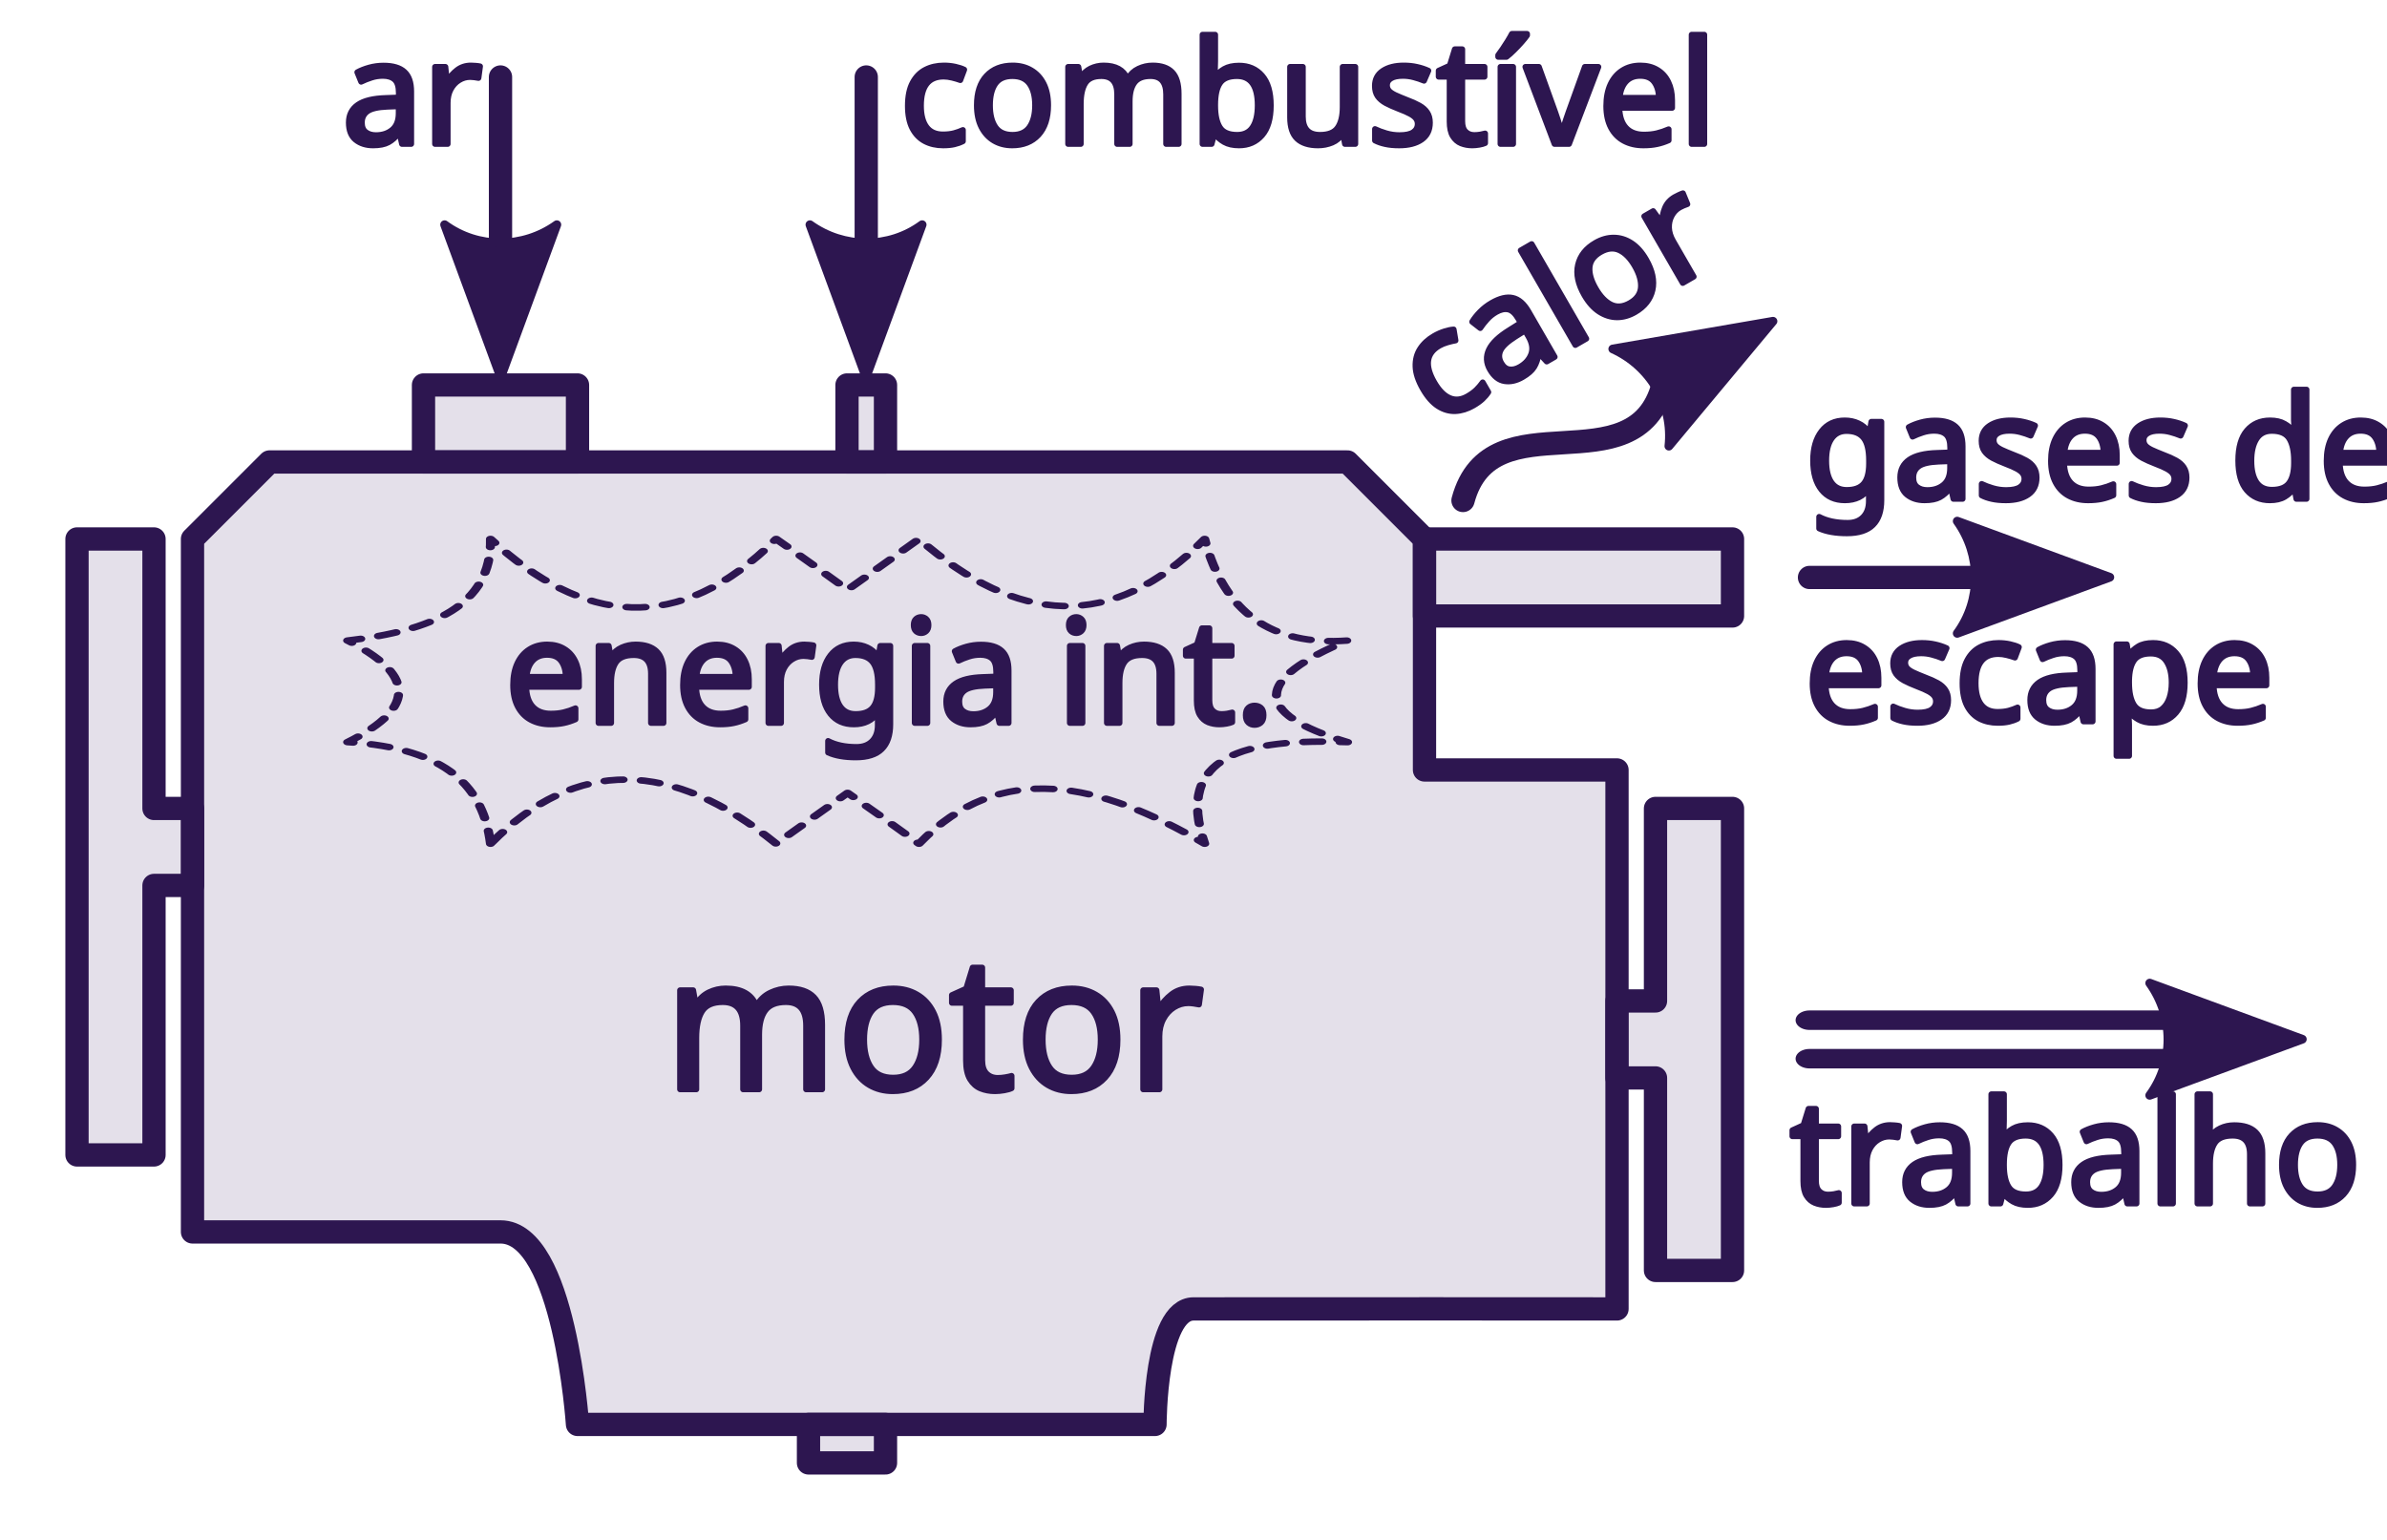
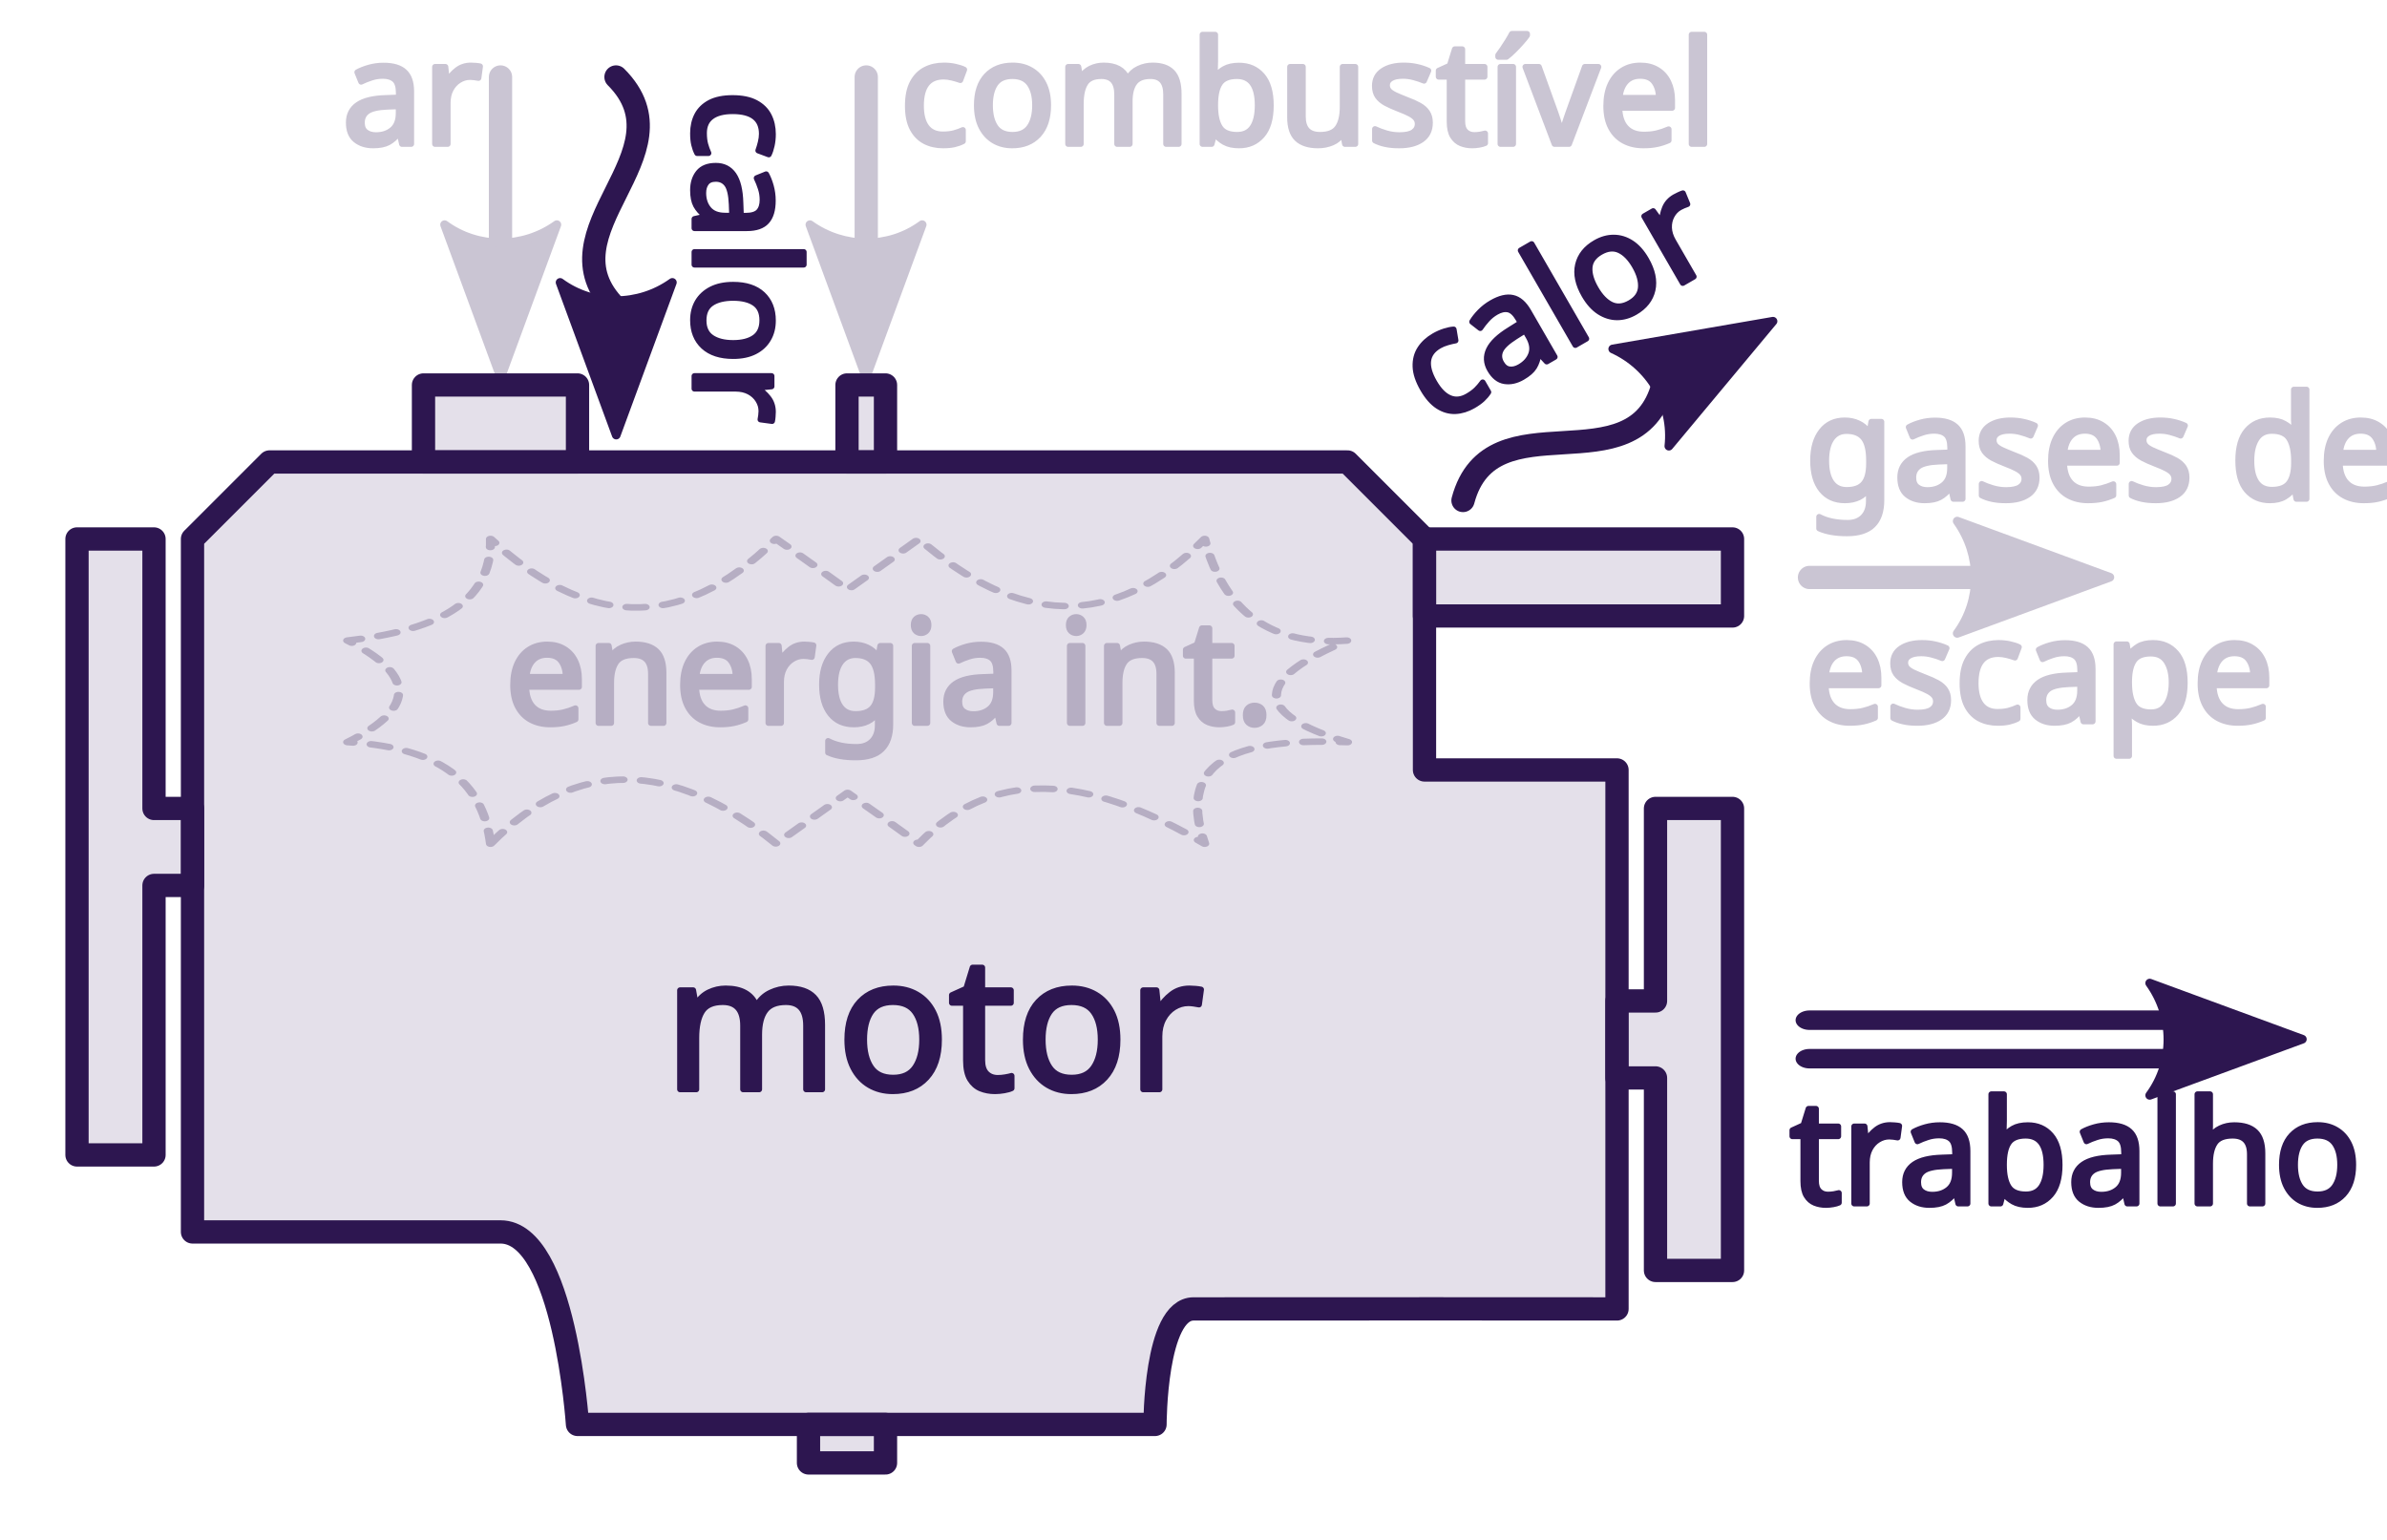
<svg xmlns="http://www.w3.org/2000/svg" width="620" height="400" viewBox="0 0 620 400" version="1.1" id="svg1097">
  <defs id="defs1091">
+     <marker style="overflow:visible" id="marker6920" refX="0" refY="0" orient="auto">
+       <path transform="scale(-0.6)" d="M 8.719,4.034 -2.207,0.016 8.719,-4.002 c -1.745,2.372 -1.735,5.617 -6e-7,8.035 z" style="fill:#2d1650;fill-opacity:1;fill-rule:evenodd;stroke:#2d1650;stroke-width:0.625;stroke-linejoin:round;stroke-opacity:1" id="path6918" />
+     </marker>
    <marker style="overflow:visible" id="marker5978" refX="0" refY="0" orient="auto">
      <path transform="scale(-0.6)" d="M 8.719,4.034 -2.207,0.016 8.719,-4.002 c -1.745,2.372 -1.735,5.617 -6e-7,8.035 z" style="fill:#2d1650;fill-opacity:1;fill-rule:evenodd;stroke:#2d1650;stroke-width:0.625;stroke-linejoin:round;stroke-opacity:1" id="path5976" />
    </marker>
    <marker style="overflow:visible" id="marker5658" refX="0" refY="0" orient="auto">
      <path transform="scale(-0.6)" d="M 8.719,4.034 -2.207,0.016 8.719,-4.002 c -1.745,2.372 -1.735,5.617 -6e-7,8.035 z" style="fill:#2d1650;fill-opacity:1;fill-rule:evenodd;stroke:#2d1650;stroke-width:0.625;stroke-linejoin:round;stroke-opacity:1" id="path5656" />
    </marker>
    <marker style="overflow:visible" id="marker5547" refX="0" refY="0" orient="auto">
      <path transform="scale(-0.6)" d="M 8.719,4.034 -2.207,0.016 8.719,-4.002 c -1.745,2.372 -1.735,5.617 -6e-7,8.035 z" style="fill:#2d1650;fill-opacity:1;fill-rule:evenodd;stroke:#2d1650;stroke-width:0.625;stroke-linejoin:round;stroke-opacity:1" id="path5545" />
    </marker>
    <marker style="overflow:visible" id="marker5351" refX="0" refY="0" orient="auto">
      <path transform="scale(-0.6)" d="M 8.719,4.034 -2.207,0.016 8.719,-4.002 c -1.745,2.372 -1.735,5.617 -6e-7,8.035 z" style="fill:#2d1650;fill-opacity:1;fill-rule:evenodd;stroke:#2d1650;stroke-width:0.625;stroke-linejoin:round;stroke-opacity:1" id="path5349" />
    </marker>
    <marker style="overflow:visible" id="marker5159" refX="0" refY="0" orient="auto">
      <path transform="scale(-0.6)" d="M 8.719,4.034 -2.207,0.016 8.719,-4.002 c -1.745,2.372 -1.735,5.617 -6e-7,8.035 z" style="fill:#2d1650;fill-opacity:1;fill-rule:evenodd;stroke:#2d1650;stroke-width:0.625;stroke-linejoin:round;stroke-opacity:1" id="path5157" />
    </marker>
    <marker style="overflow:visible" id="marker4588" refX="0" refY="0" orient="auto">
      <path transform="scale(-0.6)" d="M 8.719,4.034 -2.207,0.016 8.719,-4.002 c -1.745,2.372 -1.735,5.617 -6e-7,8.035 z" style="fill:#2d1650;fill-opacity:1;fill-rule:evenodd;stroke:#2d1650;stroke-width:0.625;stroke-linejoin:round;stroke-opacity:1" id="path4586" />
    </marker>
    <marker style="overflow:visible" id="marker4470" refX="0" refY="0" orient="auto">
      <path transform="scale(-0.6)" d="M 8.719,4.034 -2.207,0.016 8.719,-4.002 c -1.745,2.372 -1.735,5.617 -6e-7,8.035 z" style="fill:#2d1650;fill-opacity:1;fill-rule:evenodd;stroke:#2d1650;stroke-width:0.625;stroke-linejoin:round;stroke-opacity:1" id="path4468" />
    </marker>
    <marker style="overflow:visible" id="Arrow1Send" refX="0" refY="0" orient="auto">
      <path transform="matrix(-0.2,0,0,-0.2,-1.2,0)" style="fill:#502d16;fill-opacity:1;fill-rule:evenodd;stroke:#502d16;stroke-width:1pt;stroke-opacity:1" d="M 0,0 5,-5 -12.5,0 5,5 Z" id="path4111" />
    </marker>
    <marker style="overflow:visible" id="Arrow2Mend" refX="0" refY="0" orient="auto">
      <path transform="scale(-0.6)" d="M 8.719,4.034 -2.207,0.016 8.719,-4.002 c -1.745,2.372 -1.735,5.617 -6e-7,8.035 z" style="fill:#502d16;fill-opacity:1;fill-rule:evenodd;stroke:#502d16;stroke-width:0.625;stroke-linejoin:round;stroke-opacity:1" id="path4123" />
    </marker>
    <marker style="overflow:visible" id="Arrow2Lend" refX="0" refY="0" orient="auto">
      <path transform="matrix(-1.1,0,0,-1.1,-1.1,0)" d="M 8.719,4.034 -2.207,0.016 8.719,-4.002 c -1.745,2.372 -1.735,5.617 -6e-7,8.035 z" style="fill:#d6d6c2;fill-opacity:0.5;fill-rule:evenodd;stroke:#502d16;stroke-width:0.625;stroke-linejoin:round;stroke-opacity:1" id="path4117" />
    </marker>
    <marker style="overflow:visible" id="Arrow1Mend" refX="0" refY="0" orient="auto">
      <path transform="matrix(-0.4,0,0,-0.4,-4,0)" style="fill:#d6d6c2;fill-opacity:0.5;fill-rule:evenodd;stroke:#502d16;stroke-width:1pt;stroke-opacity:1" d="M 0,0 5,-5 -12.5,0 5,5 Z" id="path4105" />
    </marker>
    <clipPath clipPathUnits="userSpaceOnUse" id="clipPath176">
      <path d="M 154.072,85.409 H 403.834 V 236.73 H 154.072 Z" id="path174" />
    </clipPath>
  </defs>
  <g id="layer1" transform="translate(0,-238.25)" style="display:none">
    <rect style="opacity:1;fill:none;fill-opacity:1;stroke:#00ffff;stroke-width:1.512;stroke-linecap:round;stroke-linejoin:round;stroke-miterlimit:4;stroke-dasharray:none;stroke-opacity:1" id="rect4660" width="10" height="40" x="100" y="220" transform="translate(170,58.24998)" />
    <rect style="opacity:1;fill:none;fill-opacity:1;stroke:#00ffff;stroke-width:1.512;stroke-linecap:round;stroke-linejoin:round;stroke-miterlimit:4;stroke-dasharray:none;stroke-opacity:1" id="rect4662" width="10" height="40" x="100" y="220" transform="translate(275,58.24998)" />
  </g>
  <g id="layer2">
    <g id="g4574" transform="translate(-150,-20)" />
-     <text xml:space="preserve" style="font-size:37.333px;font-family:'SBL BibLit';-inkscape-font-specification:'SBL BibLit';display:inline;fill:#2d1650;fill-opacity:1;stroke:#2d1650;stroke-width:1.512;stroke-linecap:round;stroke-linejoin:round;stroke-miterlimit:4;stroke-dasharray:none;stroke-opacity:1" x="70" y="60" id="text4528" transform="translate(18.88284,-22.60939)">
-       <tspan id="tspan4526" x="70" y="60" style="font-size:37.333px;fill:#2d1650;fill-opacity:1;stroke:#2d1650;stroke-opacity:1">ar</tspan>
+     <text xml:space="preserve" style="font-size:37.333px;font-family:'SBL BibLit';-inkscape-font-specification:'SBL BibLit';display:inline;fill:#2d1650;fill-opacity:1;stroke:#2d1650;stroke-width:1.512;stroke-linecap:round;stroke-linejoin:round;stroke-miterlimit:4;stroke-dasharray:none;stroke-opacity:1;opacity:0.25;" x="70" y="60" id="text4528" transform="translate(18.88284,-22.60939)">
+       <tspan id="tspan4526" x="70" y="60" style="font-size:37.333px;fill:#2d1650;fill-opacity:1;stroke:#2d1650;stroke-opacity:1;">ar</tspan>
    </text>
-     <path style="font-variation-settings:normal;display:inline;vector-effect:none;fill:none;fill-opacity:1;stroke:#2d1650;stroke-width:6.047;stroke-linecap:round;stroke-linejoin:round;stroke-miterlimit:4;stroke-dasharray:none;stroke-dashoffset:0;stroke-opacity:1;marker-end:url(#marker4470);stop-color:#000000" d="m 280,40 v 70" id="path4094" transform="translate(-150,-20)" />
-     <text xml:space="preserve" style="font-size:37.333px;font-family:'SBL BibLit';-inkscape-font-specification:'SBL BibLit';display:inline;fill:#2d1650;fill-opacity:1;stroke:#2d1650;stroke-width:1.512;stroke-linecap:round;stroke-linejoin:round;stroke-miterlimit:4;stroke-dasharray:none;stroke-opacity:1" x="70" y="60" id="text4658" transform="translate(163.7604,-22.60939)">
-       <tspan id="tspan4656" x="70" y="60" style="font-size:37.333px;fill:#2d1650;fill-opacity:1;stroke:#2d1650;stroke-opacity:1">combustível</tspan>
+     <path style="font-variation-settings:normal;display:inline;vector-effect:none;fill:none;fill-opacity:1;stroke:#2d1650;stroke-width:6.047;stroke-linecap:round;stroke-linejoin:round;stroke-miterlimit:4;stroke-dasharray:none;stroke-dashoffset:0;stroke-opacity:1;marker-end:url(#marker4470);stop-color:#000000;opacity:0.25" d="m 280,40 v 70" id="path4094" transform="translate(-150,-20)" />
+     <text xml:space="preserve" style="font-size:37.333px;font-family:'SBL BibLit';-inkscape-font-specification:'SBL BibLit';display:inline;fill:#2d1650;fill-opacity:1;stroke:#2d1650;stroke-width:1.512;stroke-linecap:round;stroke-linejoin:round;stroke-miterlimit:4;stroke-dasharray:none;stroke-opacity:1;opacity:0.25;" x="70" y="60" id="text4658" transform="translate(163.7604,-22.60939)">
+       <tspan id="tspan4656" x="70" y="60" style="font-size:37.333px;fill:#2d1650;fill-opacity:1;stroke:#2d1650;stroke-opacity:1;">combustível</tspan>
    </text>
-     <path style="font-variation-settings:normal;display:inline;vector-effect:none;fill:none;fill-opacity:1;stroke:#2d1650;stroke-width:6.047;stroke-linecap:round;stroke-linejoin:round;stroke-miterlimit:4;stroke-dasharray:none;stroke-dashoffset:0;stroke-opacity:1;marker-end:url(#marker4588);stop-color:#000000" d="m 280,40 v 70" id="path4584" transform="matrix(-1,0,0,1,505,-20)" />
+     <path style="font-variation-settings:normal;display:inline;vector-effect:none;fill:none;fill-opacity:1;stroke:#2d1650;stroke-width:6.047;stroke-linecap:round;stroke-linejoin:round;stroke-miterlimit:4;stroke-dasharray:none;stroke-dashoffset:0;stroke-opacity:1;marker-end:url(#marker4588);stop-color:#000000;opacity:0.25" d="m 280,40 v 70" id="path4584" transform="matrix(-1,0,0,1,505,-20)" />
    <g id="g4916" transform="translate(-150,-20)">
      <g id="g4901">
        <path style="font-variation-settings:normal;vector-effect:none;fill:#cac2d6;fill-opacity:0.5;stroke:#2d1650;stroke-width:6.047;stroke-linecap:round;stroke-linejoin:round;stroke-miterlimit:4;stroke-dasharray:none;stroke-dashoffset:0;stroke-opacity:1;stop-color:#000000" d="m 260,140 v -20 h 40 v 20 z" id="path4090" />
        <path style="font-variation-settings:normal;vector-effect:none;fill:#cac2d6;fill-opacity:0.5;stroke:#2d1650;stroke-width:6.047;stroke-linecap:round;stroke-linejoin:round;stroke-miterlimit:4;stroke-dasharray:none;stroke-dashoffset:0;stroke-opacity:1;stop-color:#000000" d="m 370,140 v -20 h 10 v 20 z" id="path4092" />
        <path style="font-variation-settings:normal;vector-effect:none;fill:#cac2d6;fill-opacity:0.5;stroke:#2d1650;stroke-width:6.047;stroke-linecap:round;stroke-linejoin:round;stroke-miterlimit:4;stroke-dasharray:none;stroke-dashoffset:0;stroke-opacity:1;stop-color:#000000" d="m 200,160 v 180 h 80 c 16.667,0 20,50 20,50 h 150 c 0,0 4e-5,-29.972 10,-30 19.152,-0.054 110,0 110,0 V 220 H 520 V 160 L 500,140 H 220 Z" id="path4074" />
        <path style="font-variation-settings:normal;vector-effect:none;fill:#cac2d6;fill-opacity:0.5;stroke:#2d1650;stroke-width:6.047;stroke-linecap:round;stroke-linejoin:round;stroke-miterlimit:4;stroke-dasharray:none;stroke-dashoffset:0;stroke-opacity:1;stop-color:#000000" d="m 200,230 h -10 v -70 h -20 v 160 h 20 v -70 h 10 v -20" id="path4082" />
        <path style="font-variation-settings:normal;vector-effect:none;fill:#cac2d6;fill-opacity:0.5;stroke:#2d1650;stroke-width:6.047;stroke-linecap:round;stroke-linejoin:round;stroke-miterlimit:4;stroke-dasharray:none;stroke-dashoffset:0;stroke-opacity:1;stop-color:#000000" d="m 340,390 v 10 h 20 v -10 z" id="path4084" transform="translate(20)" />
        <path style="font-variation-settings:normal;vector-effect:none;fill:#cac2d6;fill-opacity:0.5;stroke:#2d1650;stroke-width:6.047;stroke-linecap:round;stroke-linejoin:round;stroke-miterlimit:4;stroke-dasharray:none;stroke-dashoffset:0;stroke-opacity:1;stop-color:#000000" d="m 520,290 h 10 v -50 h 20 v 120 h -20 v -50 h -10 z" id="path4088" transform="translate(50,-10)" />
        <path style="font-variation-settings:normal;vector-effect:none;fill:#cac2d6;fill-opacity:0.5;stroke:#2d1650;stroke-width:6.047;stroke-linecap:round;stroke-linejoin:round;stroke-miterlimit:4;stroke-dasharray:none;stroke-dashoffset:0;stroke-opacity:1;stop-color:#000000" d="m 530,240 h 20 v 80 h -20 z" id="path5529" transform="rotate(-90,495,215)" />
      </g>
      <text xml:space="preserve" style="font-size:48px;font-family:'SBL BibLit';-inkscape-font-specification:'SBL BibLit';fill:#2d1650;fill-opacity:1;stroke:#2d1650;stroke-width:1.512;stroke-linecap:round;stroke-linejoin:round;stroke-miterlimit:4;stroke-dasharray:none;stroke-opacity:1" x="300" y="260" id="text4564" transform="translate(22.5625,42.96094)">
        <tspan id="tspan4562" x="300" y="260">motor</tspan>
      </text>
-       <g id="g4893">
+       <g id="g4893" style="opacity:0.25">
        <path style="font-variation-settings:normal;opacity:1;vector-effect:none;fill:none;fill-opacity:0.5;stroke:#2d1650;stroke-width:1.279;stroke-linecap:round;stroke-linejoin:round;stroke-miterlimit:4;stroke-dasharray:2.557, 2.557;stroke-dashoffset:0;stroke-opacity:1;stop-color:#000000;stop-opacity:1" d="m 280,220 c -0.98,-10.845 -5.85,-18.832 -20,-20 10.257,-7.147 8.792,-13.745 0,-20 11.707,-1.903 20.213,-6.831 20,-20 12.973,16.723 26.253,19.201 40,0 5.216,5.108 6.377,6.363 10,10 l 10,-10 c 13.639,16.715 27.005,18.502 40,0 2.721,14.541 9.449,21.084 20,20 -12.917,7.552 -13.61,14.266 0,20 -14.227,-0.758 -24.284,2.58 -20,20 -14.692,-12.08 -28.538,-16.643 -40,0 -5.693,-5.75 -5.724,-5.815 -10,-10 l -10,10 c -14.574,-16.551 -27.948,-17.1 -40,0 z" id="path4839" transform="matrix(1.854927,0,0,1.319247,-241.9708,-51.07954)" />
        <text xml:space="preserve" style="font-size:37.333px;font-family:'SBL BibLit';-inkscape-font-specification:'SBL BibLit';display:inline;opacity:1;fill:#2d1650;fill-opacity:1;stroke:#2d1650;stroke-width:1.512;stroke-linecap:round;stroke-linejoin:round;stroke-miterlimit:4;stroke-dasharray:none;stroke-opacity:1" x="70" y="60" id="text4843" transform="translate(211.2333,147.7896)">
          <tspan id="tspan4841" x="70" y="60" style="font-size:37.333px;fill:#2d1650;fill-opacity:1;stroke:#2d1650;stroke-opacity:1">energia int.</tspan>
        </text>
      </g>
    </g>
    <g id="g5930">
      <text xml:space="preserve" style="font-size:37.333px;font-family:'SBL BibLit';-inkscape-font-specification:'SBL BibLit';display:inline;fill:#2d1650;fill-opacity:1;stroke:#2d1650;stroke-width:1.512;stroke-linecap:round;stroke-linejoin:round;stroke-miterlimit:4;stroke-dasharray:none;stroke-opacity:1" x="70" y="60" id="text5062" transform="translate(394.9629,252.6172)">
        <tspan id="tspan5060" x="70" y="60" style="font-size:37.333px;fill:#2d1650;fill-opacity:1;stroke:#2d1650;stroke-opacity:1">trabalho</tspan>
      </text>
      <g id="g5505" transform="translate(-20,-10)">
        <path style="font-variation-settings:normal;display:inline;vector-effect:none;fill:none;fill-opacity:1;stroke:#2d1650;stroke-width:6.047;stroke-linecap:round;stroke-linejoin:round;stroke-miterlimit:4;stroke-dasharray:none;stroke-dashoffset:0;stroke-opacity:1;marker-end:url(#marker5159);stop-color:#000000" d="m 280,90 v 20" id="path5155" transform="rotate(-90,530,30)" />
        <g id="g5451" transform="matrix(1.428572,0,0,1,-281.4287,-25)" style="stroke-width:0.837">
          <path style="font-variation-settings:normal;display:inline;vector-effect:none;fill:none;fill-opacity:1;stroke:#2d1650;stroke-width:5.059;stroke-linecap:round;stroke-linejoin:round;stroke-miterlimit:4;stroke-dasharray:none;stroke-dashoffset:0;stroke-opacity:1;stop-color:#000000" d="m 280,40 v 70" id="path5347" transform="rotate(-90,540,40)" />
          <path style="font-variation-settings:normal;display:inline;vector-effect:none;fill:none;fill-opacity:1;stroke:#2d1650;stroke-width:5.059;stroke-linecap:round;stroke-linejoin:round;stroke-miterlimit:4;stroke-dasharray:none;stroke-dashoffset:0;stroke-opacity:1;stop-color:#000000" d="m 280,40 v 70" id="path5447" transform="rotate(-90,545,45)" />
        </g>
      </g>
    </g>
    <g id="g5843" transform="rotate(-30,382.6795,289.282)">
      <text xml:space="preserve" style="font-size:37.333px;font-family:'SBL BibLit';-inkscape-font-specification:'SBL BibLit';display:inline;fill:#2d1650;fill-opacity:1;stroke:#2d1650;stroke-width:1.512;stroke-linecap:round;stroke-linejoin:round;stroke-miterlimit:4;stroke-dasharray:none;stroke-opacity:1" x="70" y="60" id="text5539" transform="translate(393.4258,69.61719)">
        <tspan id="tspan5537" x="70" y="60" style="font-size:37.333px;fill:#2d1650;fill-opacity:1;stroke:#2d1650;stroke-opacity:1">calor</tspan>
      </text>
      <g id="g5818">
        <path style="font-variation-settings:normal;display:inline;vector-effect:none;fill:none;fill-opacity:1;stroke:#2d1650;stroke-width:6.047;stroke-linecap:round;stroke-linejoin:round;stroke-miterlimit:4;stroke-dasharray:none;stroke-dashoffset:0;stroke-opacity:1;marker-end:url(#marker5547);stop-color:#000000" d="m 280,90 v 20" id="path5541" transform="rotate(-90,432.5,-2.5)" />
        <path style="font-variation-settings:normal;display:inline;vector-effect:none;fill:none;fill-opacity:1;stroke:#2d1650;stroke-width:6.047;stroke-linecap:round;stroke-linejoin:round;stroke-miterlimit:4;stroke-dasharray:none;stroke-dashoffset:0;stroke-opacity:1;stop-color:#000000" d="m 280,40 c 20,20 -20,40 0,60" id="path5654" transform="rotate(-90,425,5)" />
      </g>
    </g>
    <text xml:space="preserve" style="font-size:37.333px;font-family:'SBL BibLit';-inkscape-font-specification:'SBL BibLit';fill:#2d1650;fill-opacity:1;stroke:#2d1650;stroke-width:2;stroke-linecap:round;stroke-linejoin:round;stroke-miterlimit:4;stroke-dasharray:4, 4;stroke-dashoffset:0;stroke-opacity:1" x="590" y="130" id="text6088">
      <tspan id="tspan6086" x="590" y="130" />
    </text>
-     <g id="g6196">
+     <g id="g6196" style="opacity:0.25">
      <text xml:space="preserve" style="font-size:37.333px;font-family:'SBL BibLit';-inkscape-font-specification:'SBL BibLit';display:inline;fill:#2d1650;fill-opacity:1;stroke:#2d1650;stroke-width:1.512;stroke-linecap:round;stroke-linejoin:round;stroke-miterlimit:4;stroke-dasharray:none;stroke-opacity:1" x="70" y="60" id="text5970" transform="translate(398.7606,127.3906)">
        <tspan id="tspan5968" x="70" y="60" style="font-size:37.333px;fill:#2d1650;fill-opacity:1;stroke:#2d1650;stroke-opacity:1">escape</tspan>
      </text>
      <path style="font-variation-settings:normal;display:inline;vector-effect:none;fill:none;fill-opacity:1;stroke:#2d1650;stroke-width:6.047;stroke-linecap:round;stroke-linejoin:round;stroke-miterlimit:4;stroke-dasharray:none;stroke-dashoffset:0;stroke-opacity:1;marker-end:url(#marker5978);stop-color:#000000" d="m 280,40 v 70" id="path5972" transform="rotate(-90,430,0)" />
      <text xml:space="preserve" style="font-size:37.333px;font-family:'SBL BibLit';-inkscape-font-specification:'SBL BibLit';display:inline;fill:#2d1650;fill-opacity:1;stroke:#2d1650;stroke-width:1.512;stroke-linecap:round;stroke-linejoin:round;stroke-miterlimit:4;stroke-dasharray:none;stroke-opacity:1" x="70" y="60" id="text6175" transform="translate(398.888,69.58116)">
        <tspan id="tspan6173" x="70" y="60" style="font-size:37.333px;fill:#2d1650;fill-opacity:1;stroke:#2d1650;stroke-opacity:1">gases de</tspan>
      </text>
    </g>
+     <g id="g6916" transform="rotate(90,375,-65)">
+       <text xml:space="preserve" style="font-size:37.333px;font-family:'SBL BibLit';-inkscape-font-specification:'SBL BibLit';display:inline;fill:#2d1650;fill-opacity:1;stroke:#2d1650;stroke-width:1.512;stroke-linecap:round;stroke-linejoin:round;stroke-miterlimit:4;stroke-dasharray:none;stroke-opacity:1" x="70" y="60" id="text6908" transform="translate(393.4258,69.61719)">
+         <tspan id="tspan6906" x="70" y="60" style="font-size:37.333px;fill:#2d1650;fill-opacity:1;stroke:#2d1650;stroke-opacity:1">calor</tspan>
+       </text>
+       <g id="g6914">
+         <path style="font-variation-settings:normal;display:inline;vector-effect:none;fill:none;fill-opacity:1;stroke:#2d1650;stroke-width:6.047;stroke-linecap:round;stroke-linejoin:round;stroke-miterlimit:4;stroke-dasharray:none;stroke-dashoffset:0;stroke-opacity:1;marker-end:url(#marker6920);stop-color:#000000" d="m 280,90 v 20" id="path6910" transform="rotate(-90,432.5,-2.5)" />
+         <path style="font-variation-settings:normal;display:inline;vector-effect:none;fill:none;fill-opacity:1;stroke:#2d1650;stroke-width:6.047;stroke-linecap:round;stroke-linejoin:round;stroke-miterlimit:4;stroke-dasharray:none;stroke-dashoffset:0;stroke-opacity:1;stop-color:#000000" d="m 280,40 c 20,20 -20,40 0,60" id="path6912" transform="rotate(-90,425,5)" />
+       </g>
+     </g>
  </g>
</svg>
